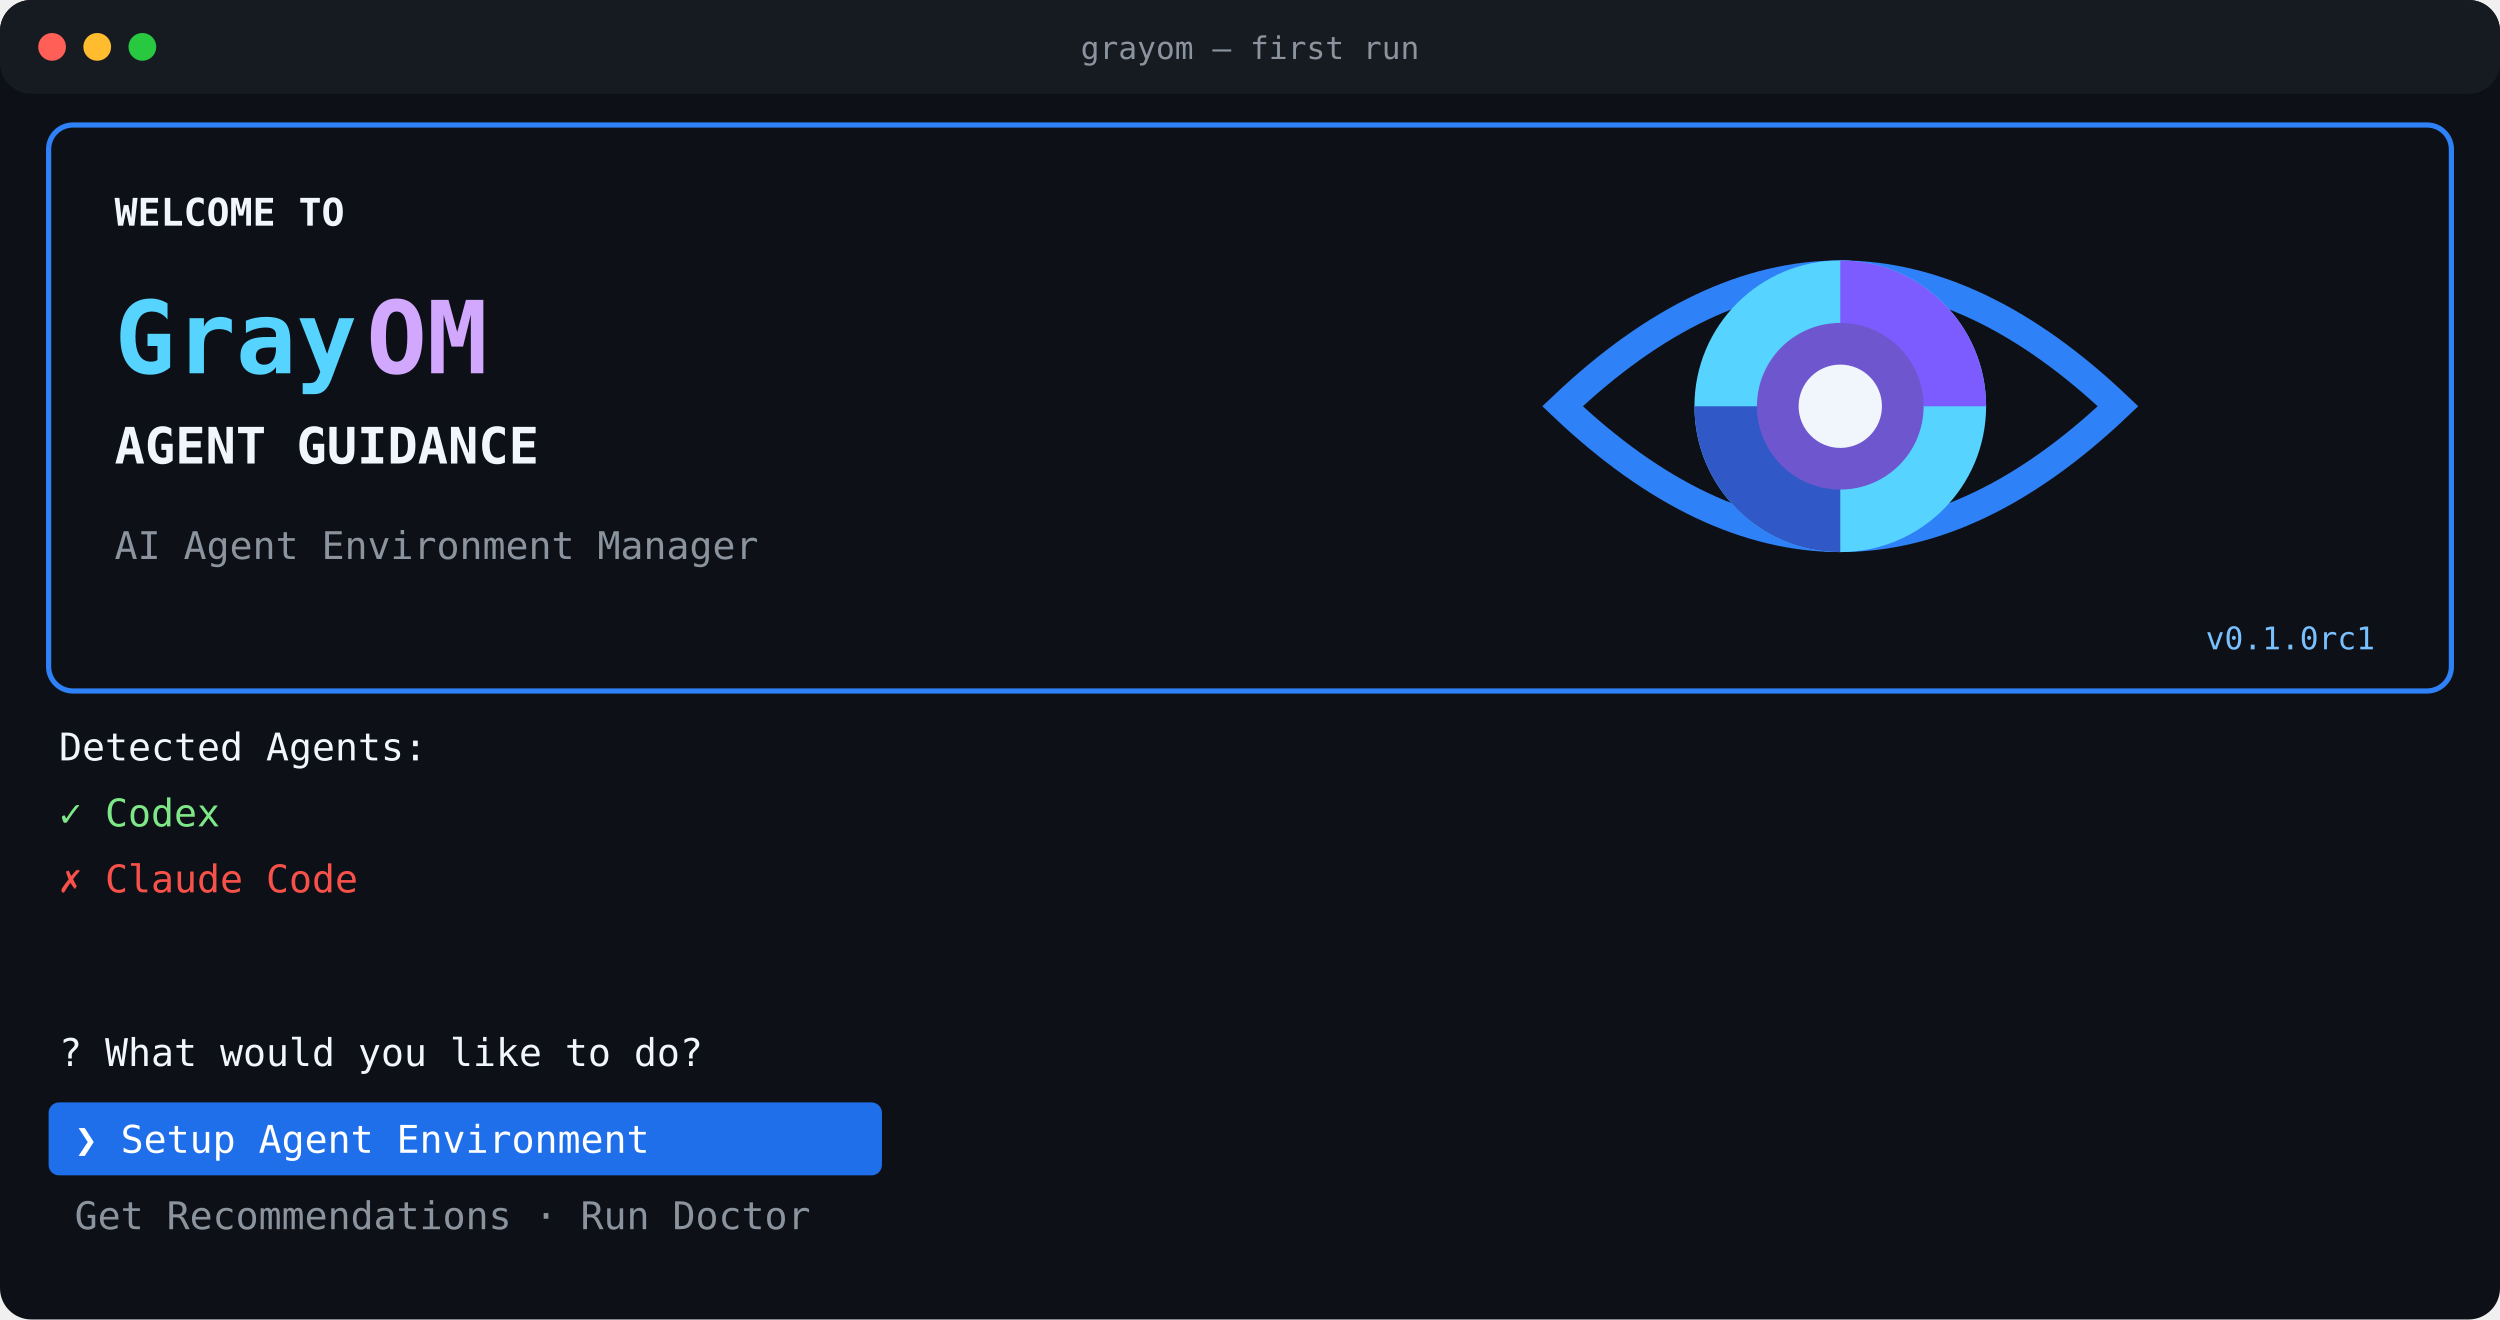
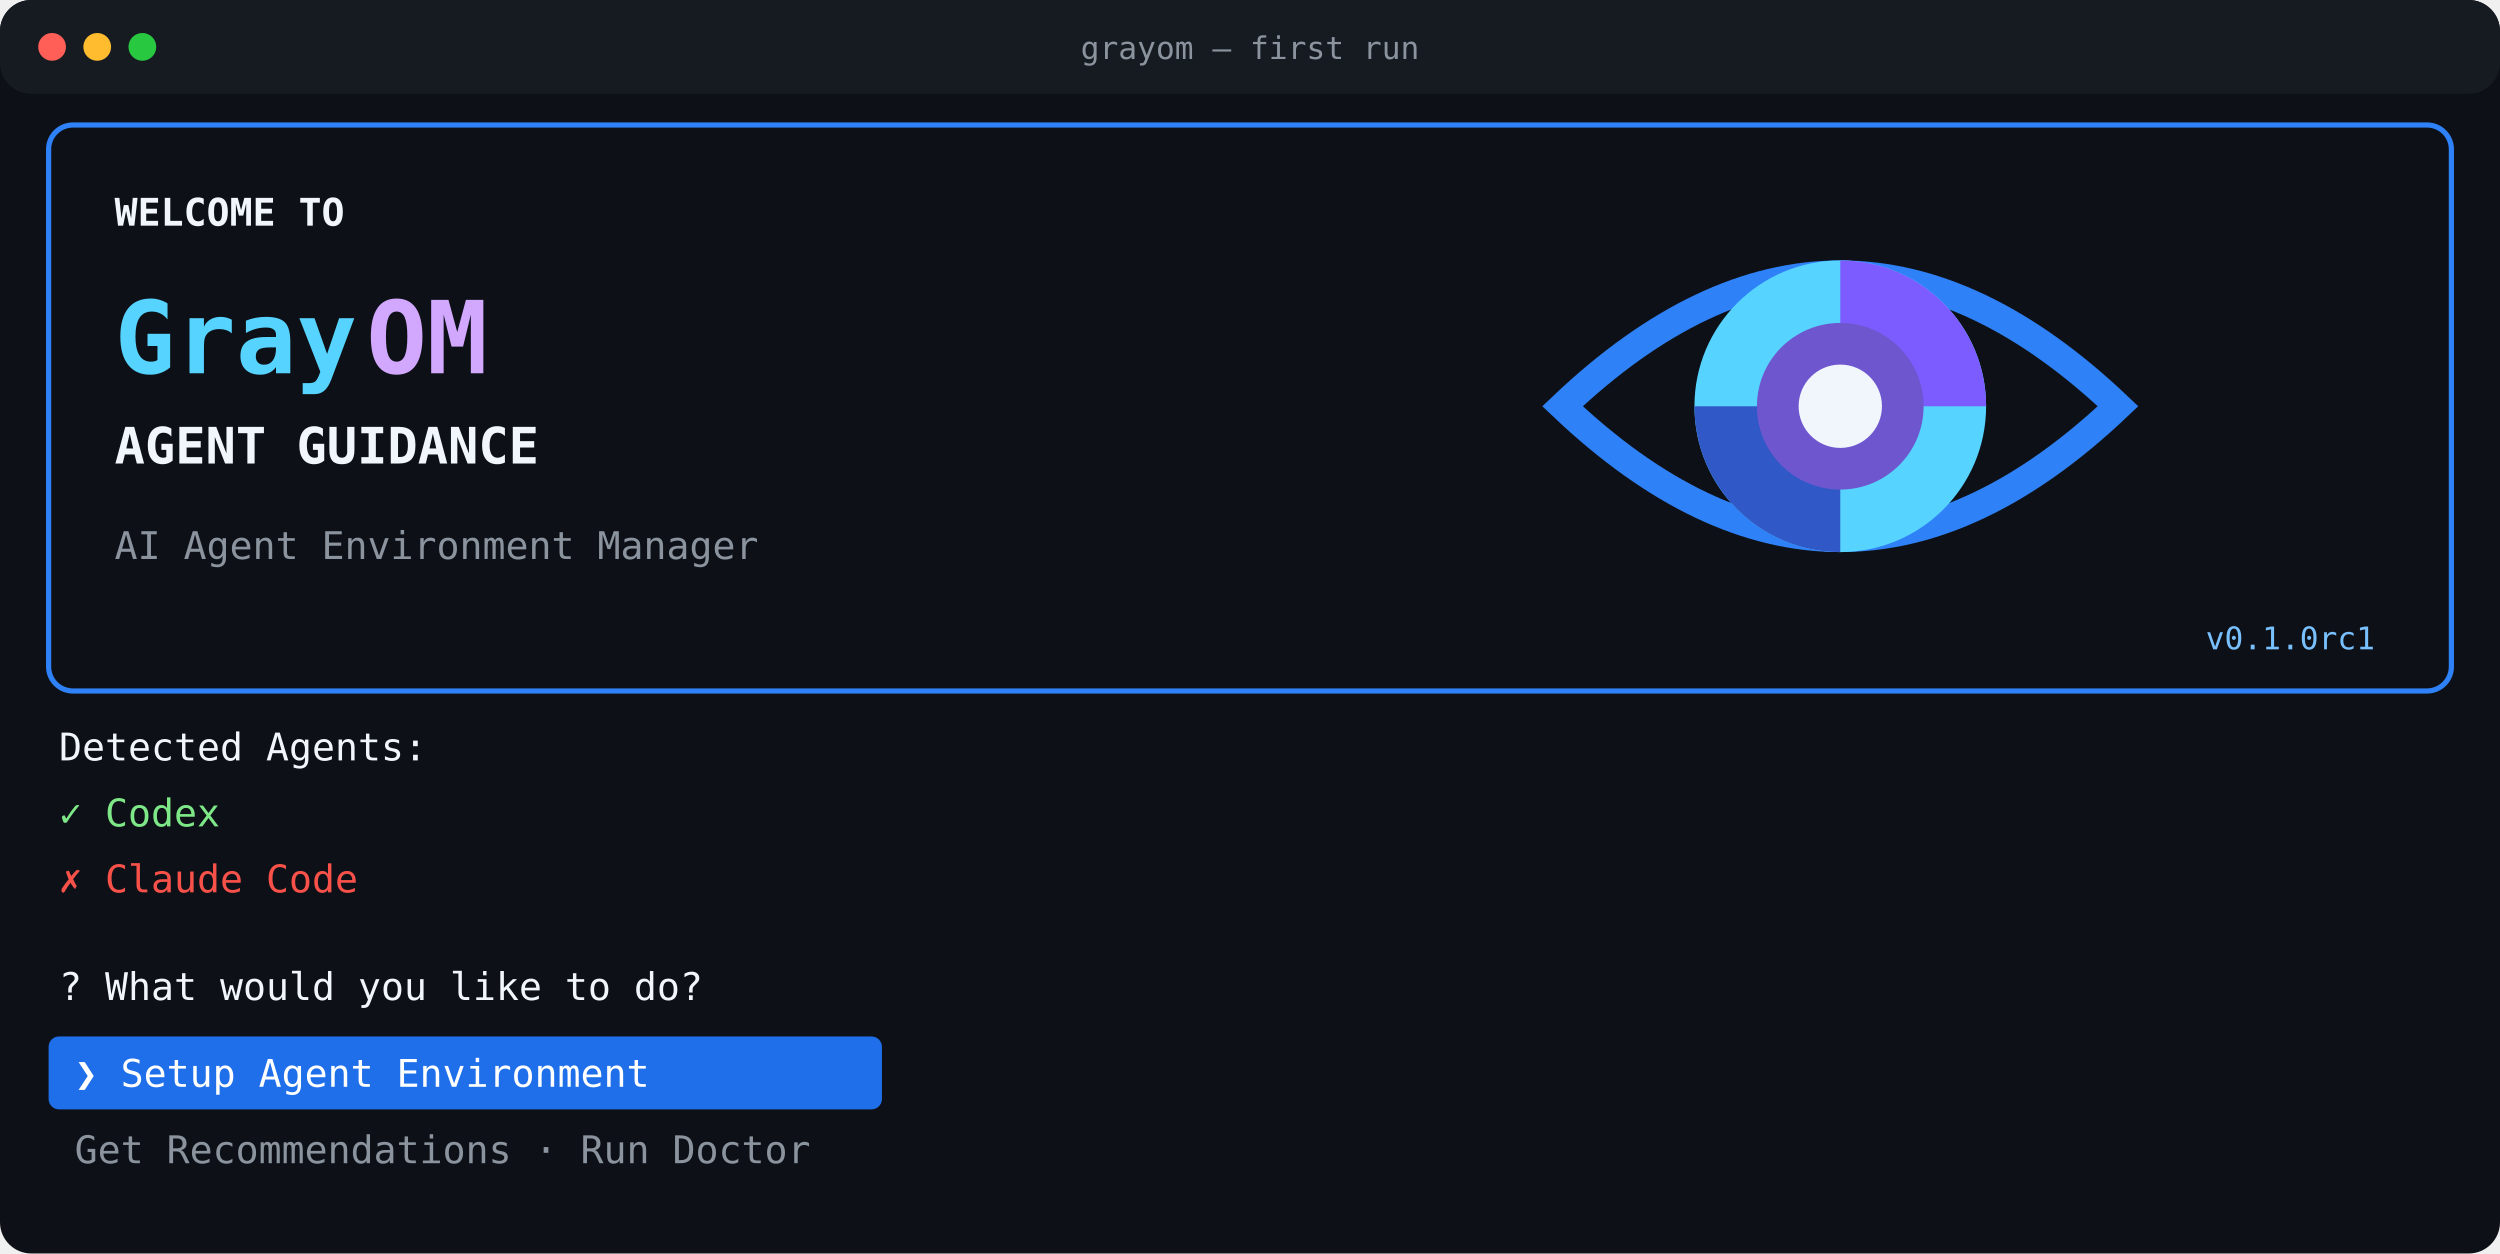
- <svg xmlns="http://www.w3.org/2000/svg" width="1440" height="760" viewBox="0 0 1440 760">
-   <rect width="1440" height="760" rx="18" fill="#0d1117" />
+ <svg xmlns="http://www.w3.org/2000/svg" width="1440" height="722" viewBox="0 0 1440 722">
+   <rect width="1440" height="722" rx="18" fill="#0d1117" />
  <rect width="1440" height="54" rx="18" fill="#161b22" />
  <circle cx="30" cy="27" r="8" fill="#ff5f57" />
  <circle cx="56" cy="27" r="8" fill="#febc2e" />
  <circle cx="82" cy="27" r="8" fill="#28c840" />
  <text x="720" y="34" text-anchor="middle" fill="#8b949e" font-family="DejaVu Sans Mono, monospace" font-size="18">grayom — first run</text>
  <rect x="28" y="72" width="1384" height="326" rx="14" fill="#0d1117" stroke="#2f81f7" stroke-width="3" />
  <text x="66" y="130" fill="#f0f6fc" font-family="DejaVu Sans Mono, monospace" font-size="22" font-weight="bold">WELCOME TO</text>
  <text x="66" y="215" fill="#56d4ff" font-family="DejaVu Sans Mono, monospace" font-size="58" font-weight="bold">Gray</text>
  <text x="211" y="215" fill="#d2a8ff" font-family="DejaVu Sans Mono, monospace" font-size="58" font-weight="bold">OM</text>
  <text x="66" y="267" fill="#f0f6fc" font-family="DejaVu Sans Mono, monospace" font-size="29" font-weight="bold">AGENT GUIDANCE</text>
  <text x="66" y="322" fill="#8b949e" font-family="DejaVu Sans Mono, monospace" font-size="22">AI Agent Environment Manager</text>
  <text x="1368" y="374" text-anchor="end" fill="#79c0ff" font-family="DejaVu Sans Mono, monospace" font-size="18">v0.1.0rc1</text>
  <path d="M 900 234 Q 1060 82 1220 234 Q 1060 386 900 234 Z" fill="#0d1117" stroke="#2f81f7" stroke-width="16" />
  <circle cx="1060" cy="234" r="84" fill="#56d4ff" />
  <path d="M 1060 150 A 84 84 0 0 1 1144 234 L 1060 234 Z" fill="#7c5cff" />
  <path d="M 1060 318 A 84 84 0 0 1 976 234 L 1060 234 Z" fill="#3158c7" />
  <circle cx="1060" cy="234" r="48" fill="#6e56cf" />
  <circle cx="1060" cy="234" r="24" fill="#f0f6fc" />
  <g font-family="DejaVu Sans Mono, monospace" font-size="22">
    <text x="34" y="438" fill="#f0f6fc">Detected Agents:</text>
    <text x="34" y="476" fill="#7ee787">✓ Codex</text>
    <text x="34" y="514" fill="#f85149">✗ Claude Code</text>
-     <text x="34" y="614" fill="#f0f6fc">? What would you like to do?</text>
-     <rect x="28" y="635" width="480" height="42" rx="6" fill="#1f6feb" />
-     <text x="43" y="664" fill="#ffffff">❯ Setup Agent Environment</text>
-     <text x="43" y="708" fill="#8b949e">  Get Recommendations   ·   Run Doctor</text>
+     <text x="34" y="576" fill="#f0f6fc">? What would you like to do?</text>
+     <rect x="28" y="597" width="480" height="42" rx="6" fill="#1f6feb" />
+     <text x="43" y="626" fill="#ffffff">❯ Setup Agent Environment</text>
+     <text x="43" y="670" fill="#8b949e">  Get Recommendations   ·   Run Doctor</text>
  </g>
</svg>
